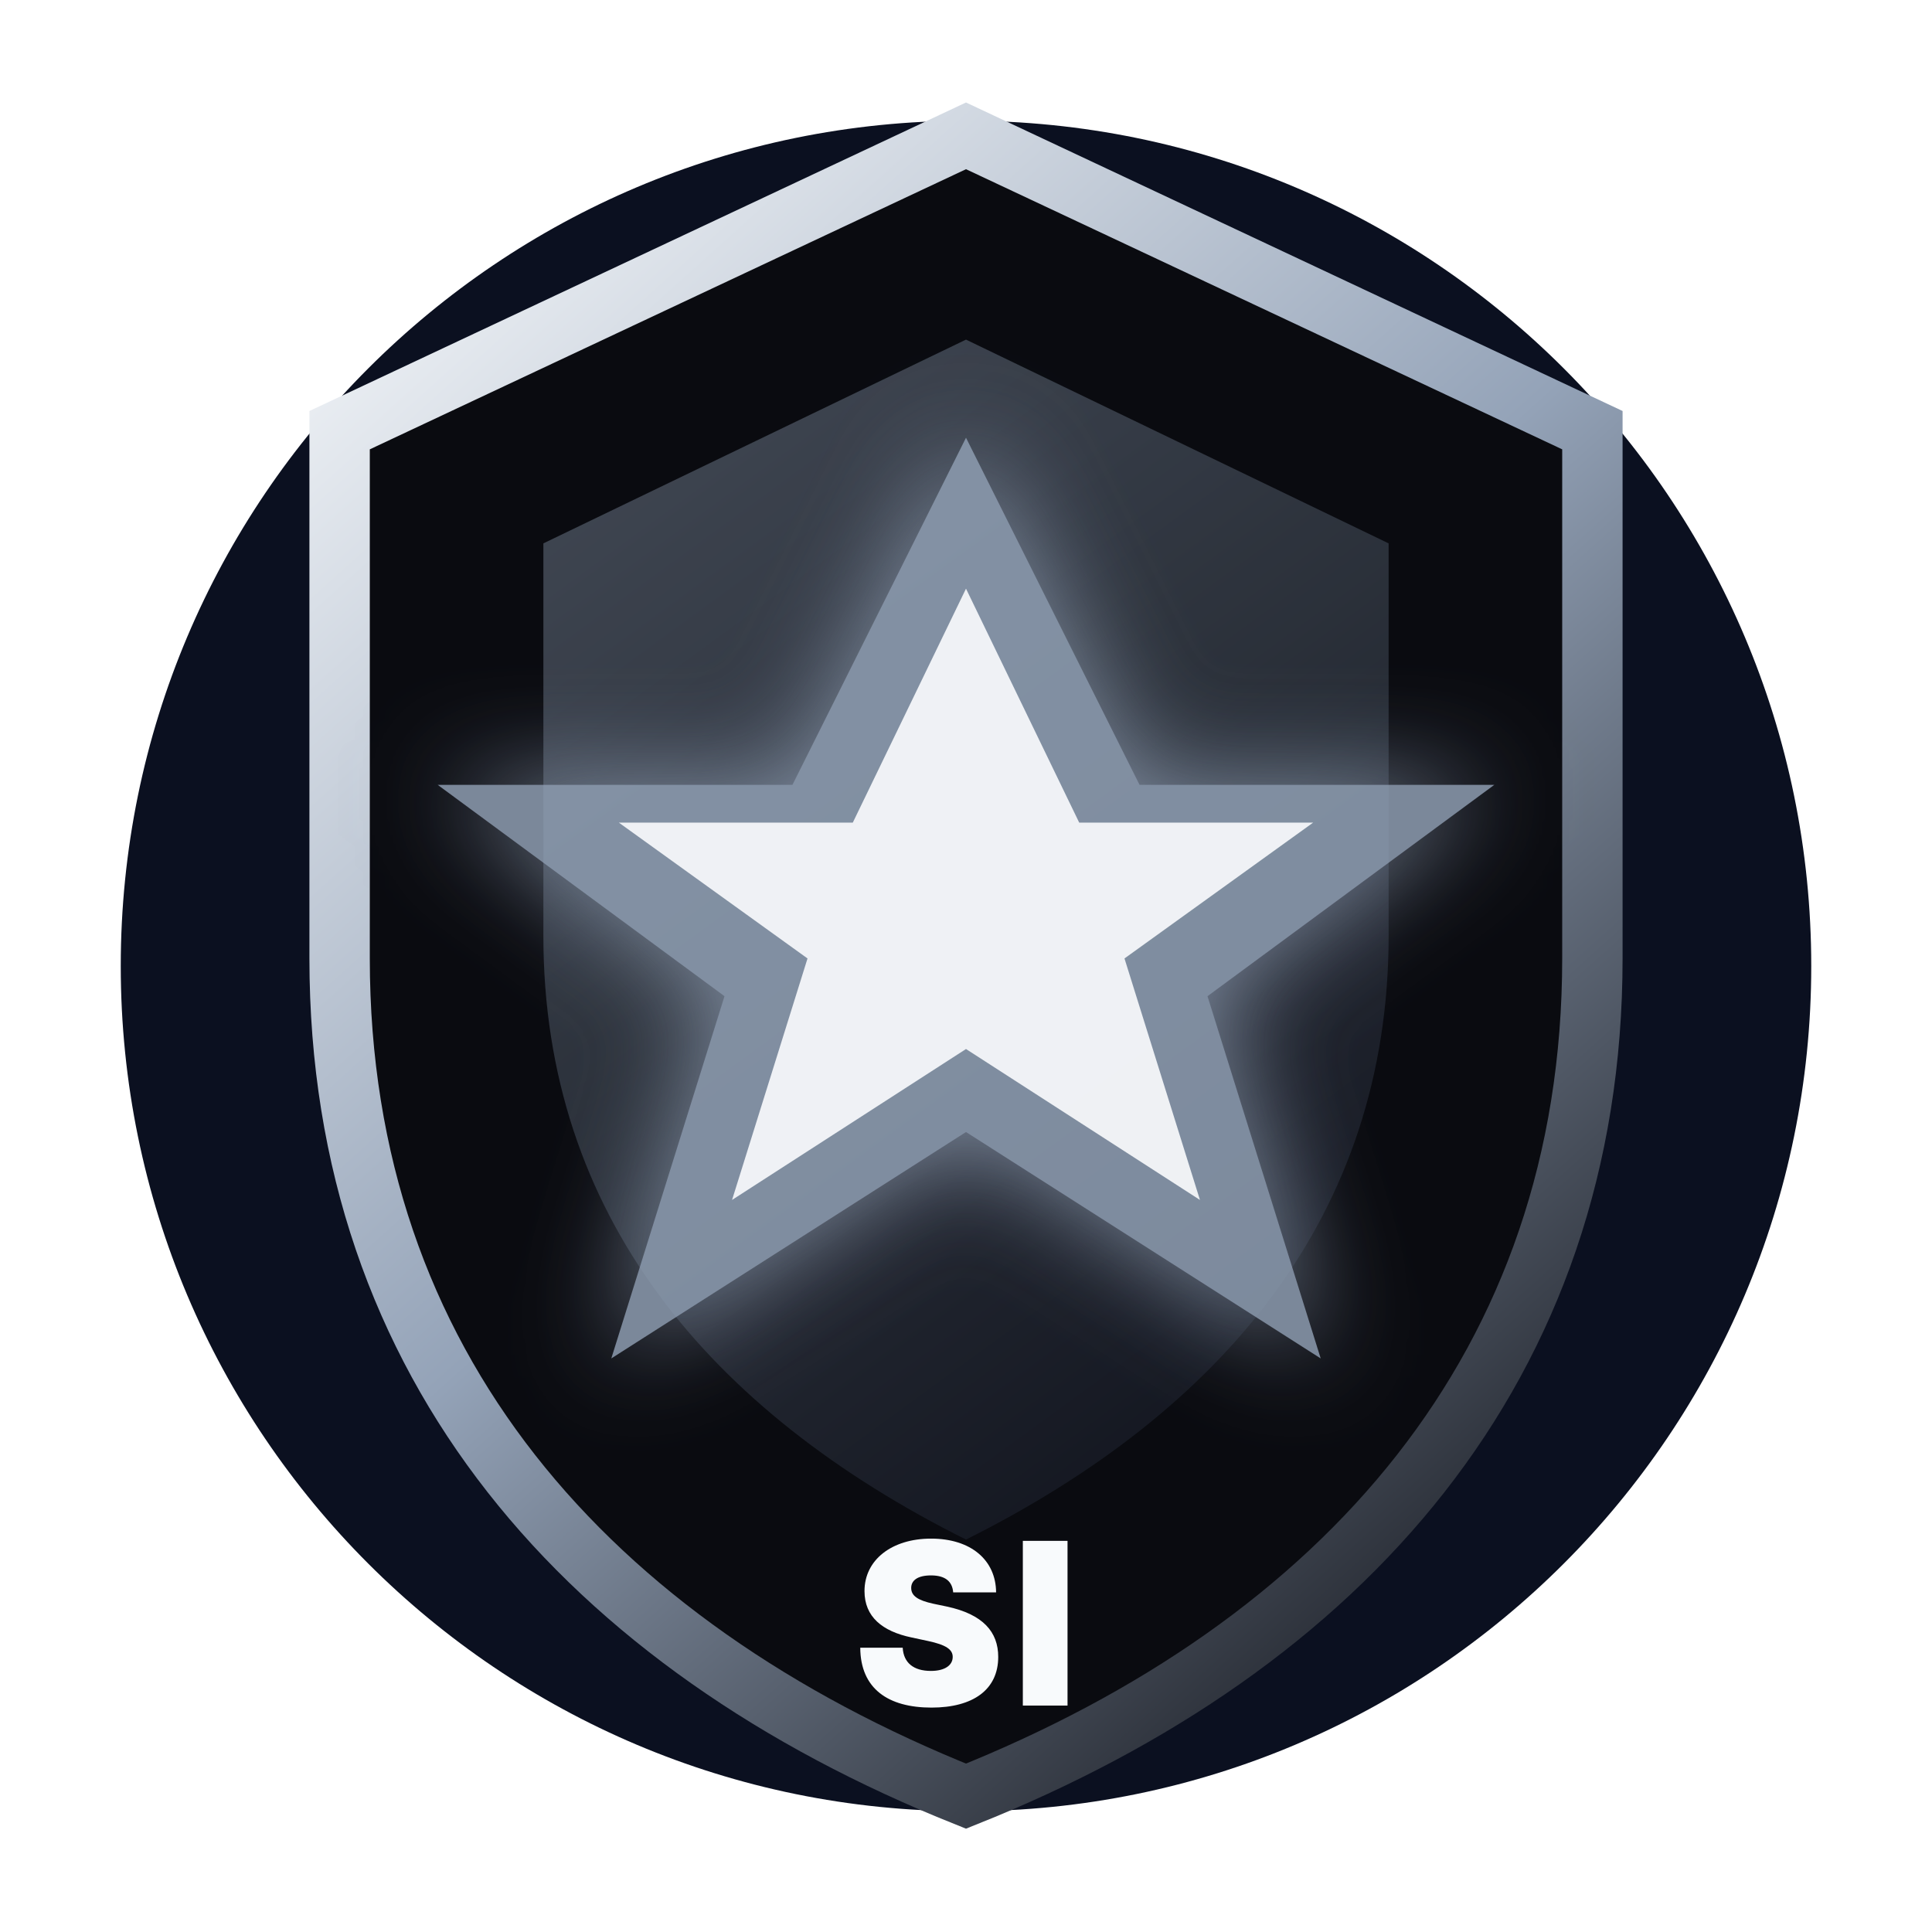
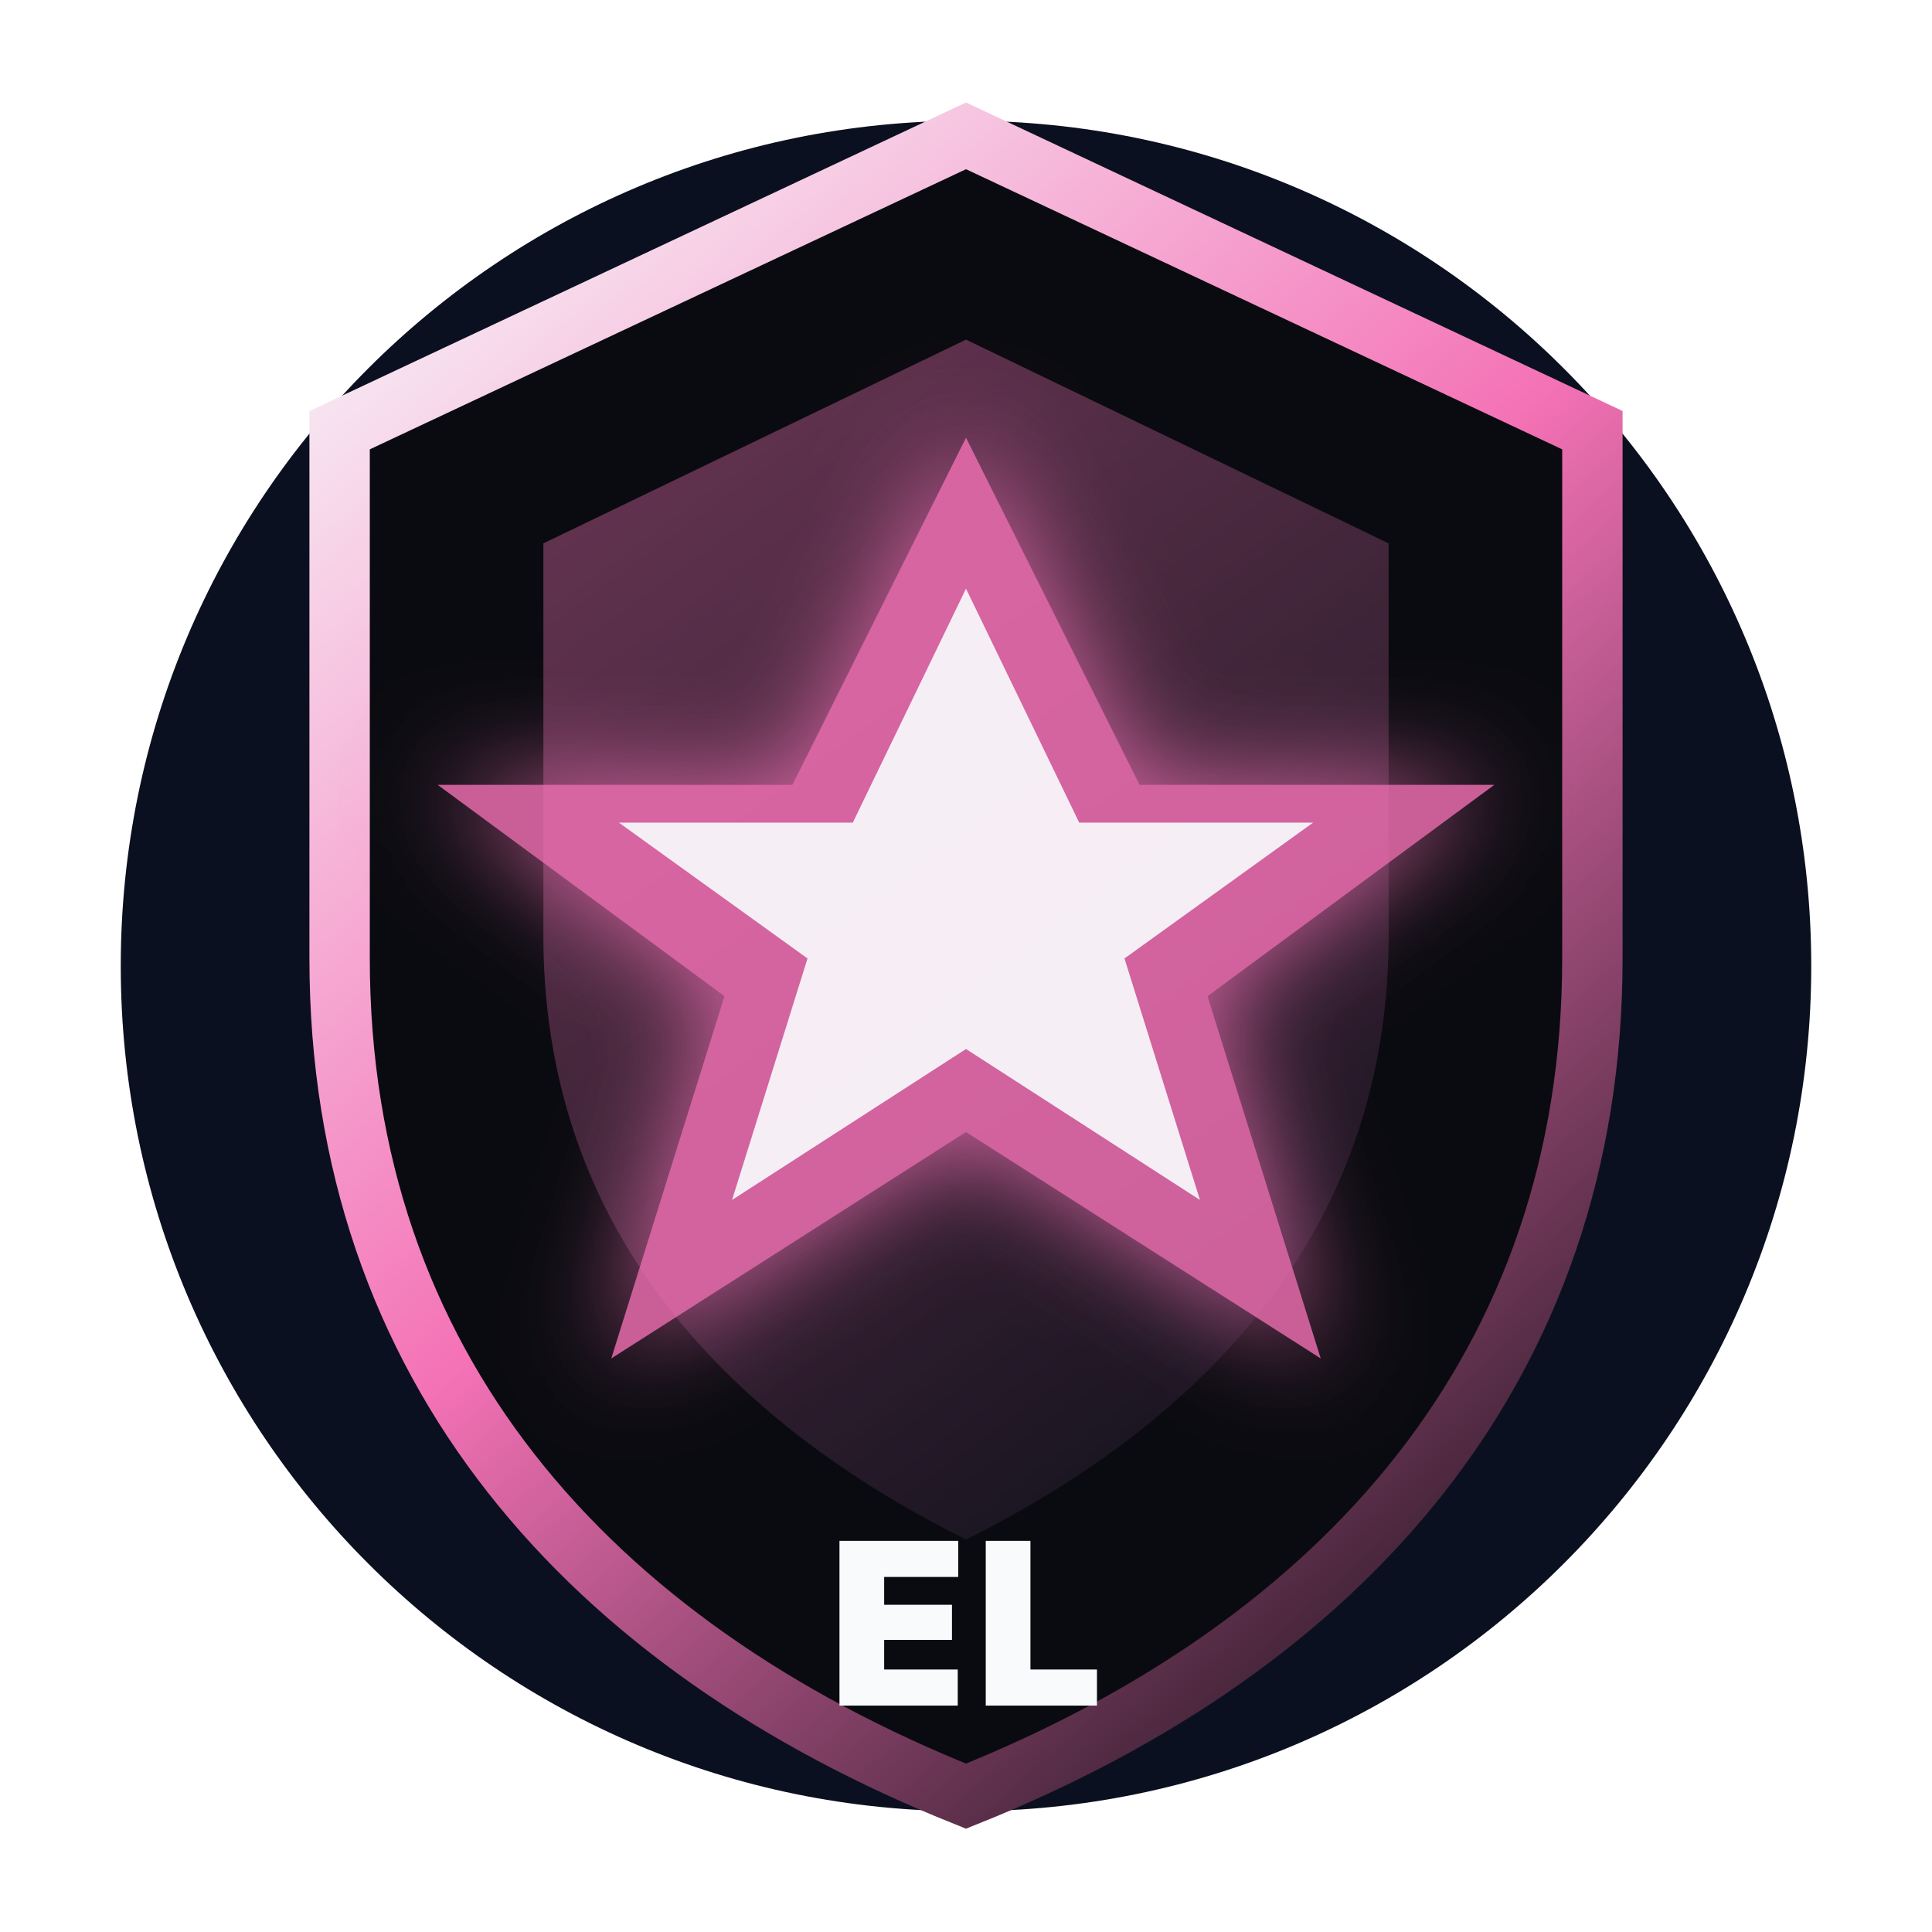
- <svg xmlns="http://www.w3.org/2000/svg" viewBox="0 0 256 256" role="img" aria-label="Silver rank medal">
+ <svg xmlns="http://www.w3.org/2000/svg" viewBox="0 0 256 256" role="img" aria-label="Elite rank medal">
  <defs>
    <linearGradient id="g" x1="40" y1="28" x2="218" y2="226" gradientUnits="userSpaceOnUse">
      <stop offset="0" stop-color="#F8FAFC" />
-       <stop offset="0.48" stop-color="#94A3B8" />
+       <stop offset="0.48" stop-color="#F472B6" />
      <stop offset="1" stop-color="#0A0B10" />
    </linearGradient>
    <linearGradient id="core" x1="74" y1="54" x2="182" y2="202" gradientUnits="userSpaceOnUse">
-       <stop offset="0" stop-color="#94A3B8" stop-opacity=".95" />
+       <stop offset="0" stop-color="#F472B6" stop-opacity=".95" />
      <stop offset="1" stop-color="#111827" />
    </linearGradient>
    <filter id="glow" x="-45%" y="-45%" width="190%" height="190%">
      <feGaussianBlur stdDeviation="7" result="b" />
      <feMerge>
        <feMergeNode in="b" />
        <feMergeNode in="SourceGraphic" />
      </feMerge>
    </filter>
  </defs>
  <circle cx="128" cy="128" r="112" fill="#0B1020" />
  <path d="M128 18 211 57v70c0 54-33 91-83 111-50-20-83-57-83-111V57l83-39Z" fill="#0A0B10" stroke="url(#g)" stroke-width="8" />
  <path d="M128 45 184 72v52c0 37-22 63-56 80-34-17-56-43-56-80V72l56-27Z" fill="url(#core)" opacity=".42" />
-   <path d="M128 58 151 104h47l-38 28 15 48-47-30-47 30 15-48-38-28h47l23-46Z" fill="#94A3B8" opacity=".82" filter="url(#glow)" />
+   <path d="M128 58 151 104h47l-38 28 15 48-47-30-47 30 15-48-38-28h47l23-46Z" fill="#F472B6" opacity=".82" filter="url(#glow)" />
  <path d="M128 78 143 109h31l-25 18 10 32-31-20-31 20 10-32-25-18h31l15-31Z" fill="#F8FAFC" opacity=".92" />
-   <text x="128" y="226" text-anchor="middle" font-family="Inter, Arial, sans-serif" font-size="30" font-weight="900" fill="#F8FAFC" letter-spacing="1">SI</text>
+   <text x="128" y="226" text-anchor="middle" font-family="Inter, Arial, sans-serif" font-size="30" font-weight="900" fill="#F8FAFC" letter-spacing="1">EL</text>
</svg>
